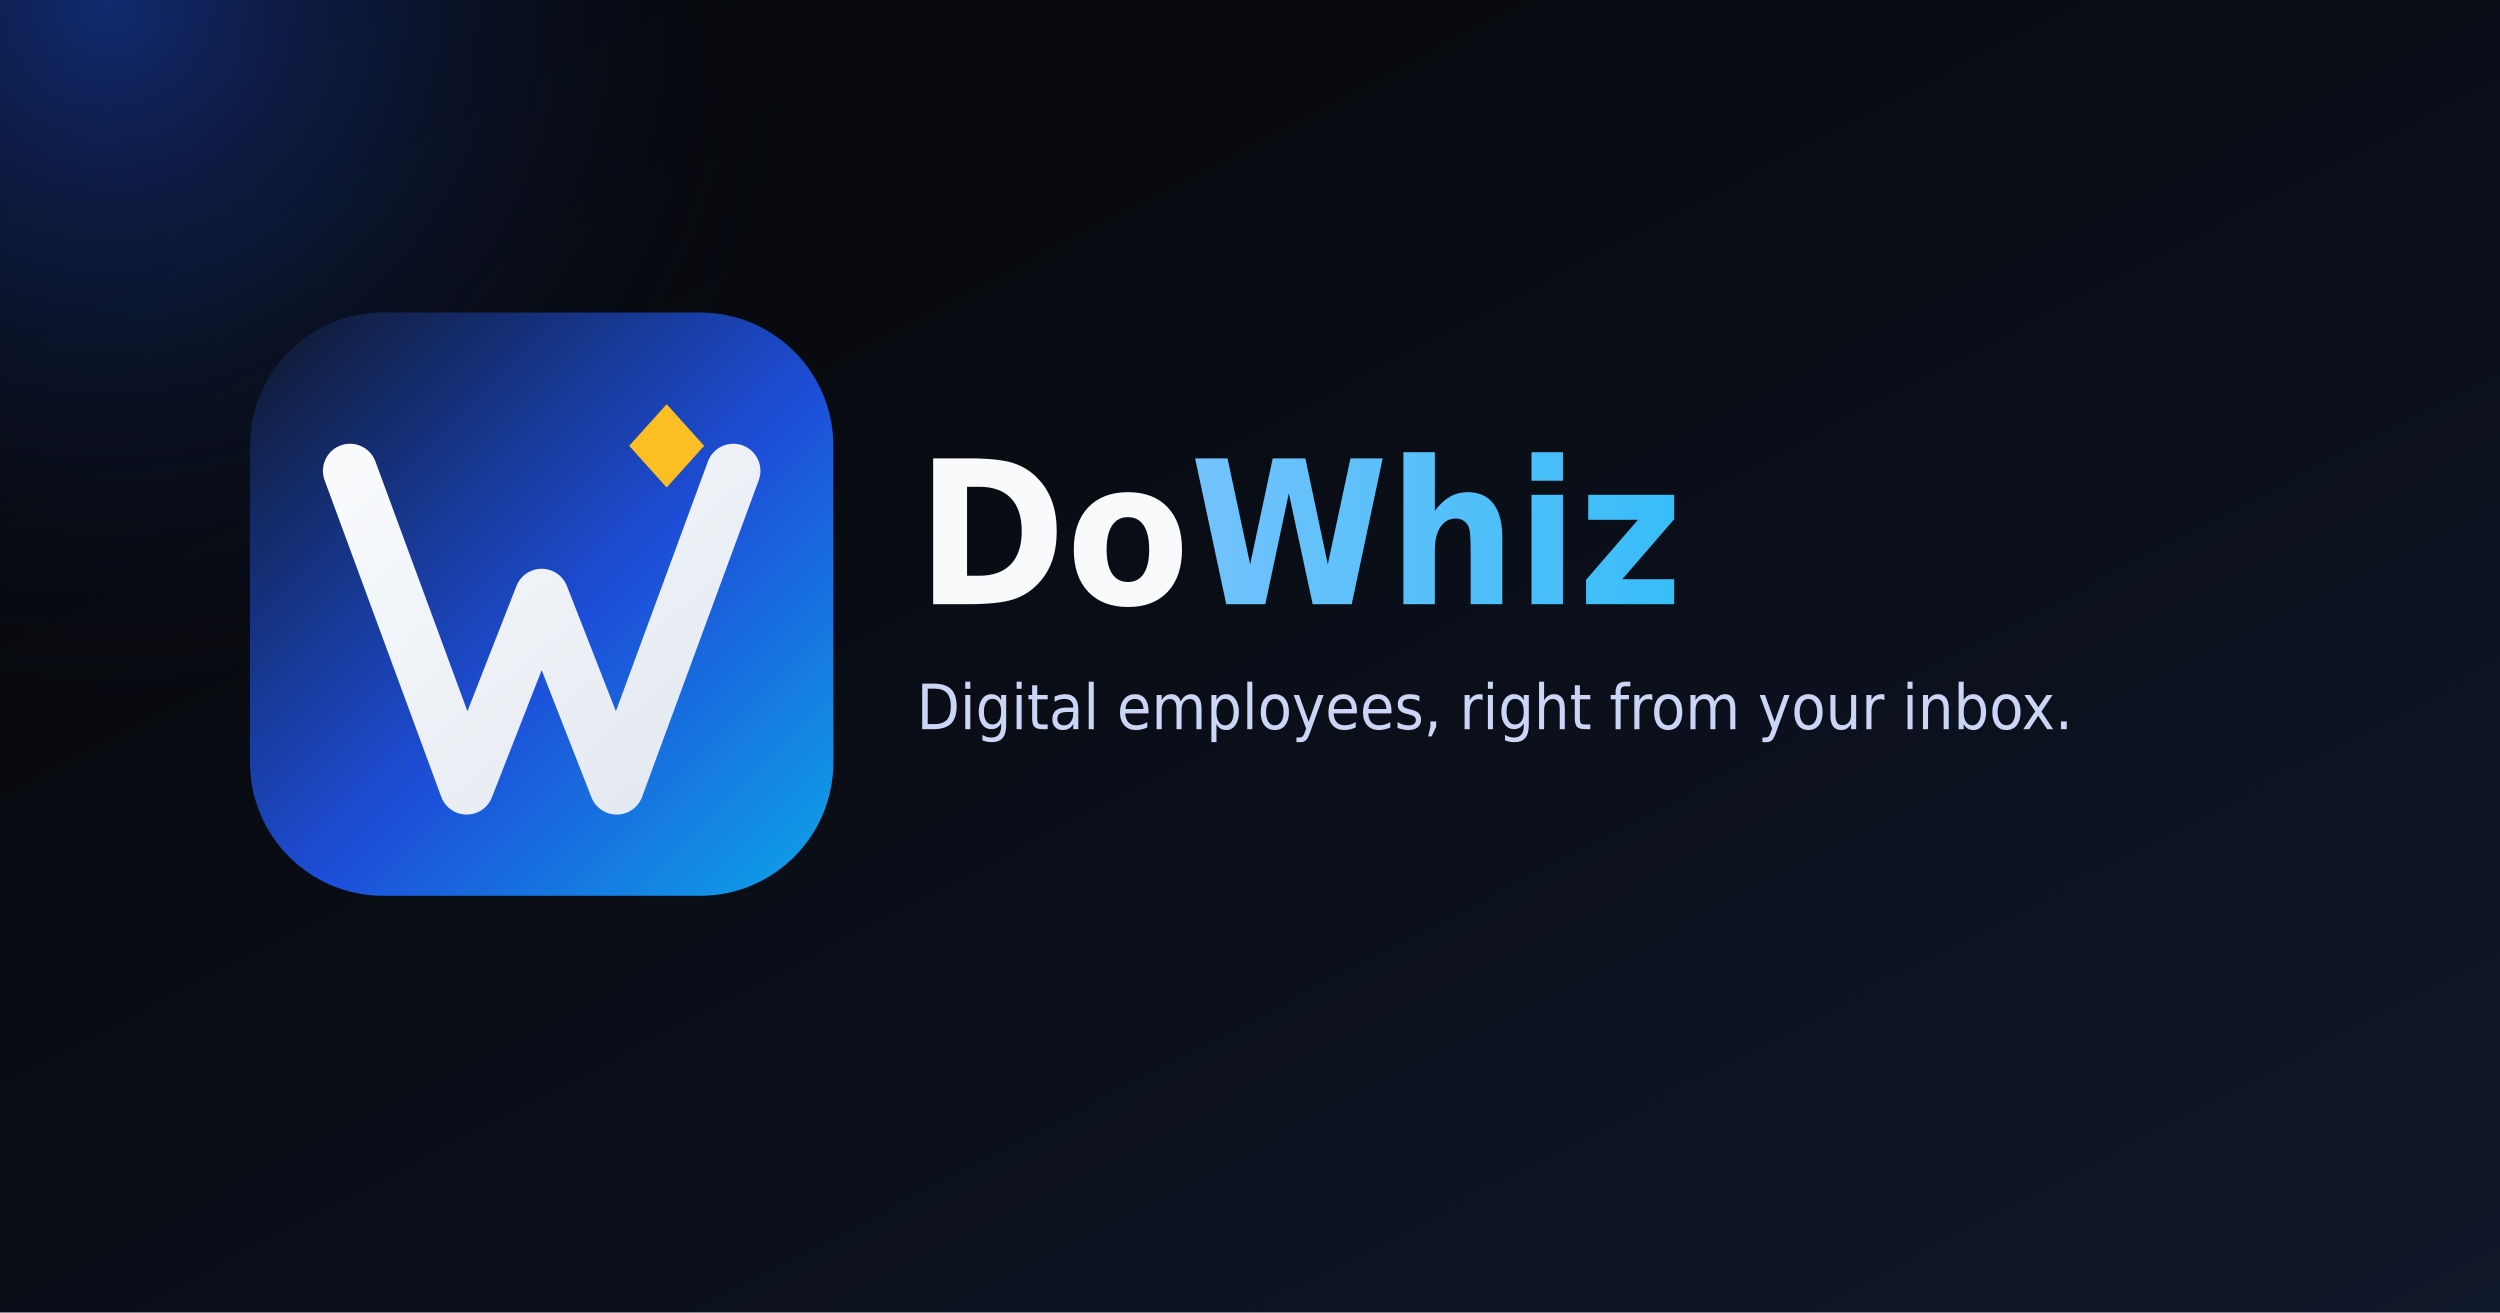
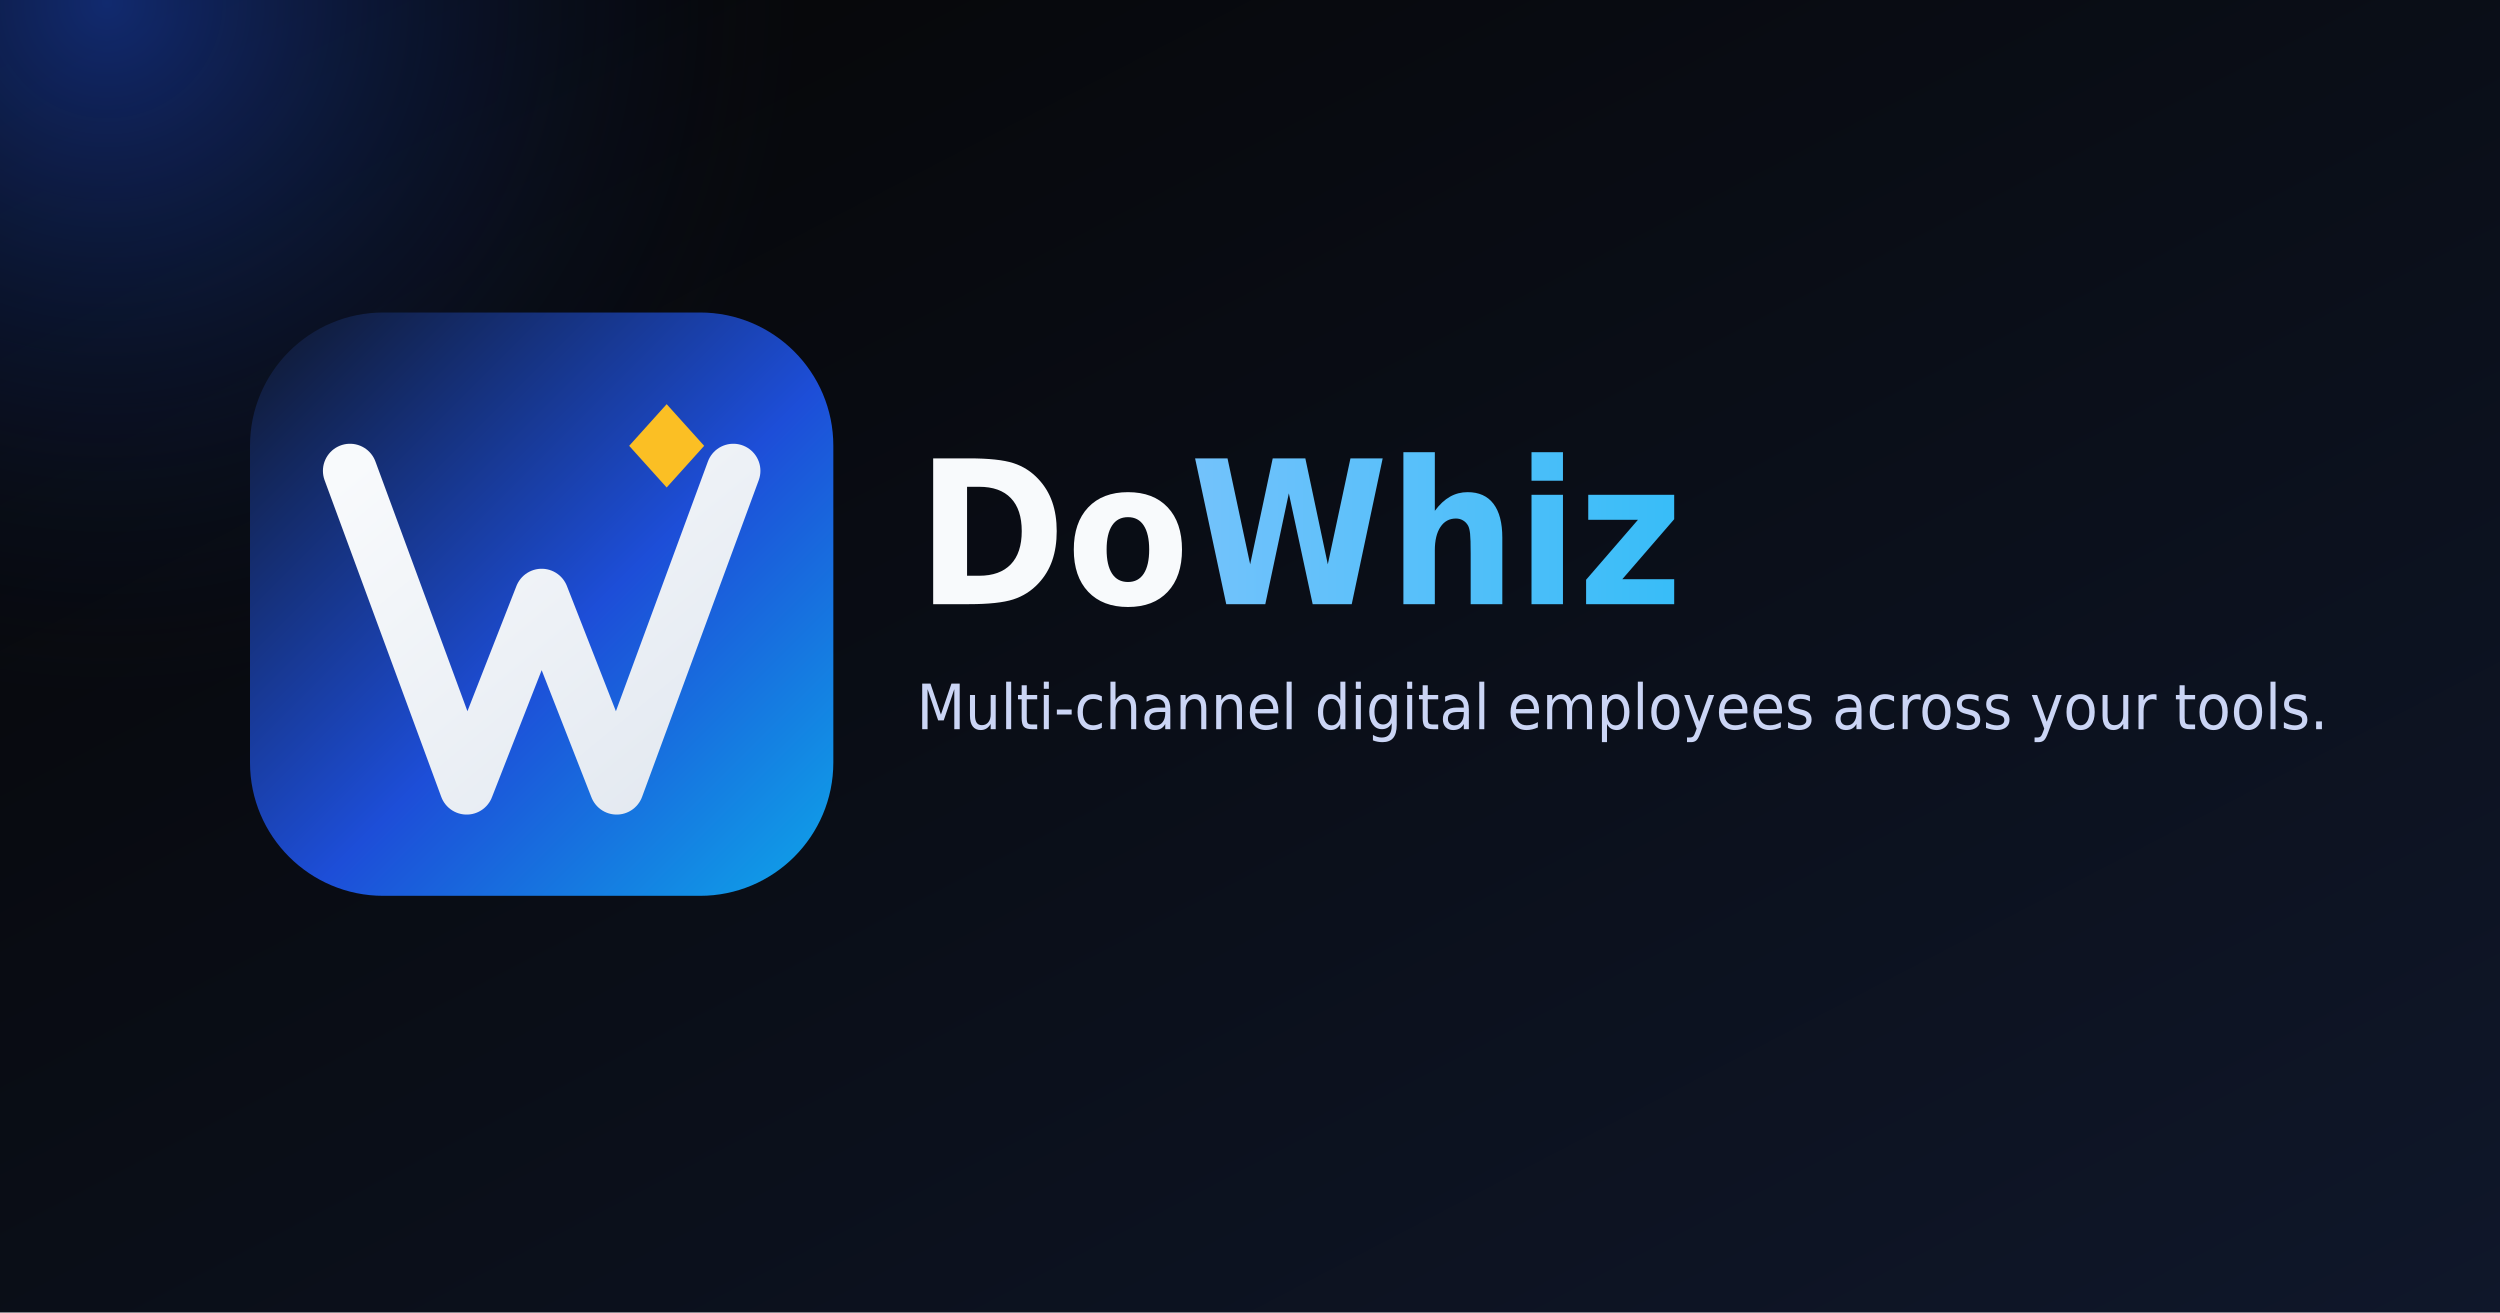
<svg xmlns="http://www.w3.org/2000/svg" width="1200" height="630" viewBox="0 0 1200 630" role="img" aria-label="DoWhiz">
  <defs>
    <linearGradient id="bg" x1="0" y1="0" x2="1" y2="1">
      <stop offset="0" stop-color="#050505" />
      <stop offset="1" stop-color="#0f172a" />
    </linearGradient>
    <radialGradient id="glow" cx="0.2" cy="0.2" r="0.6">
      <stop offset="0" stop-color="#1d4ed8" stop-opacity="0.5" />
      <stop offset="1" stop-color="#0f172a" stop-opacity="0" />
    </radialGradient>
    <linearGradient id="markBg" x1="0" y1="0" x2="1" y2="1">
      <stop offset="0" stop-color="#0f172a" />
      <stop offset="0.55" stop-color="#1d4ed8" />
      <stop offset="1" stop-color="#0ea5e9" />
    </linearGradient>
    <linearGradient id="markStroke" x1="0" y1="0" x2="1" y2="1">
      <stop offset="0" stop-color="#f8fafc" />
      <stop offset="1" stop-color="#e2e8f0" />
    </linearGradient>
    <linearGradient id="title" x1="0" y1="0" x2="1" y2="0">
      <stop offset="0" stop-color="#93c5fd" />
      <stop offset="1" stop-color="#38bdf8" />
    </linearGradient>
  </defs>
  <rect width="1200" height="630" fill="url(#bg)" />
  <circle cx="220" cy="170" r="280" fill="url(#glow)" />
  <g transform="translate(120 150)">
    <rect x="0" y="0" width="280" height="280" rx="64" fill="url(#markBg)" />
    <path d="M48 76 L104 228 L140 136 L176 228 L232 76" fill="none" stroke="url(#markStroke)" stroke-width="26" stroke-linecap="round" stroke-linejoin="round" />
    <path d="M200 44 L218 64 L200 84 L182 64 Z" fill="#fbbf24" />
  </g>
  <text x="440" y="290" font-size="96" font-weight="700" fill="#f8fafc" font-family="Calibri, 'Gill Sans', 'Gill Sans MT', 'Myriad Pro', 'Myriad', 'DejaVu Sans Condensed', 'Liberation Sans', 'Nimbus Sans L', Tahoma, Geneva, 'Helvetica Neue', Helvetica, Arial, sans-serif">
    Do<tspan fill="url(#title)">Whiz</tspan>
  </text>
  <text x="440" y="350" font-size="30" font-weight="500" fill="#cbd5f5" font-family="Calibri, 'Gill Sans', 'Gill Sans MT', 'Myriad Pro', 'Myriad', 'DejaVu Sans Condensed', 'Liberation Sans', 'Nimbus Sans L', Tahoma, Geneva, 'Helvetica Neue', Helvetica, Arial, sans-serif">
-     Digital employees, right from your inbox.
+     Multi-channel digital employees across your tools.
  </text>
</svg>
